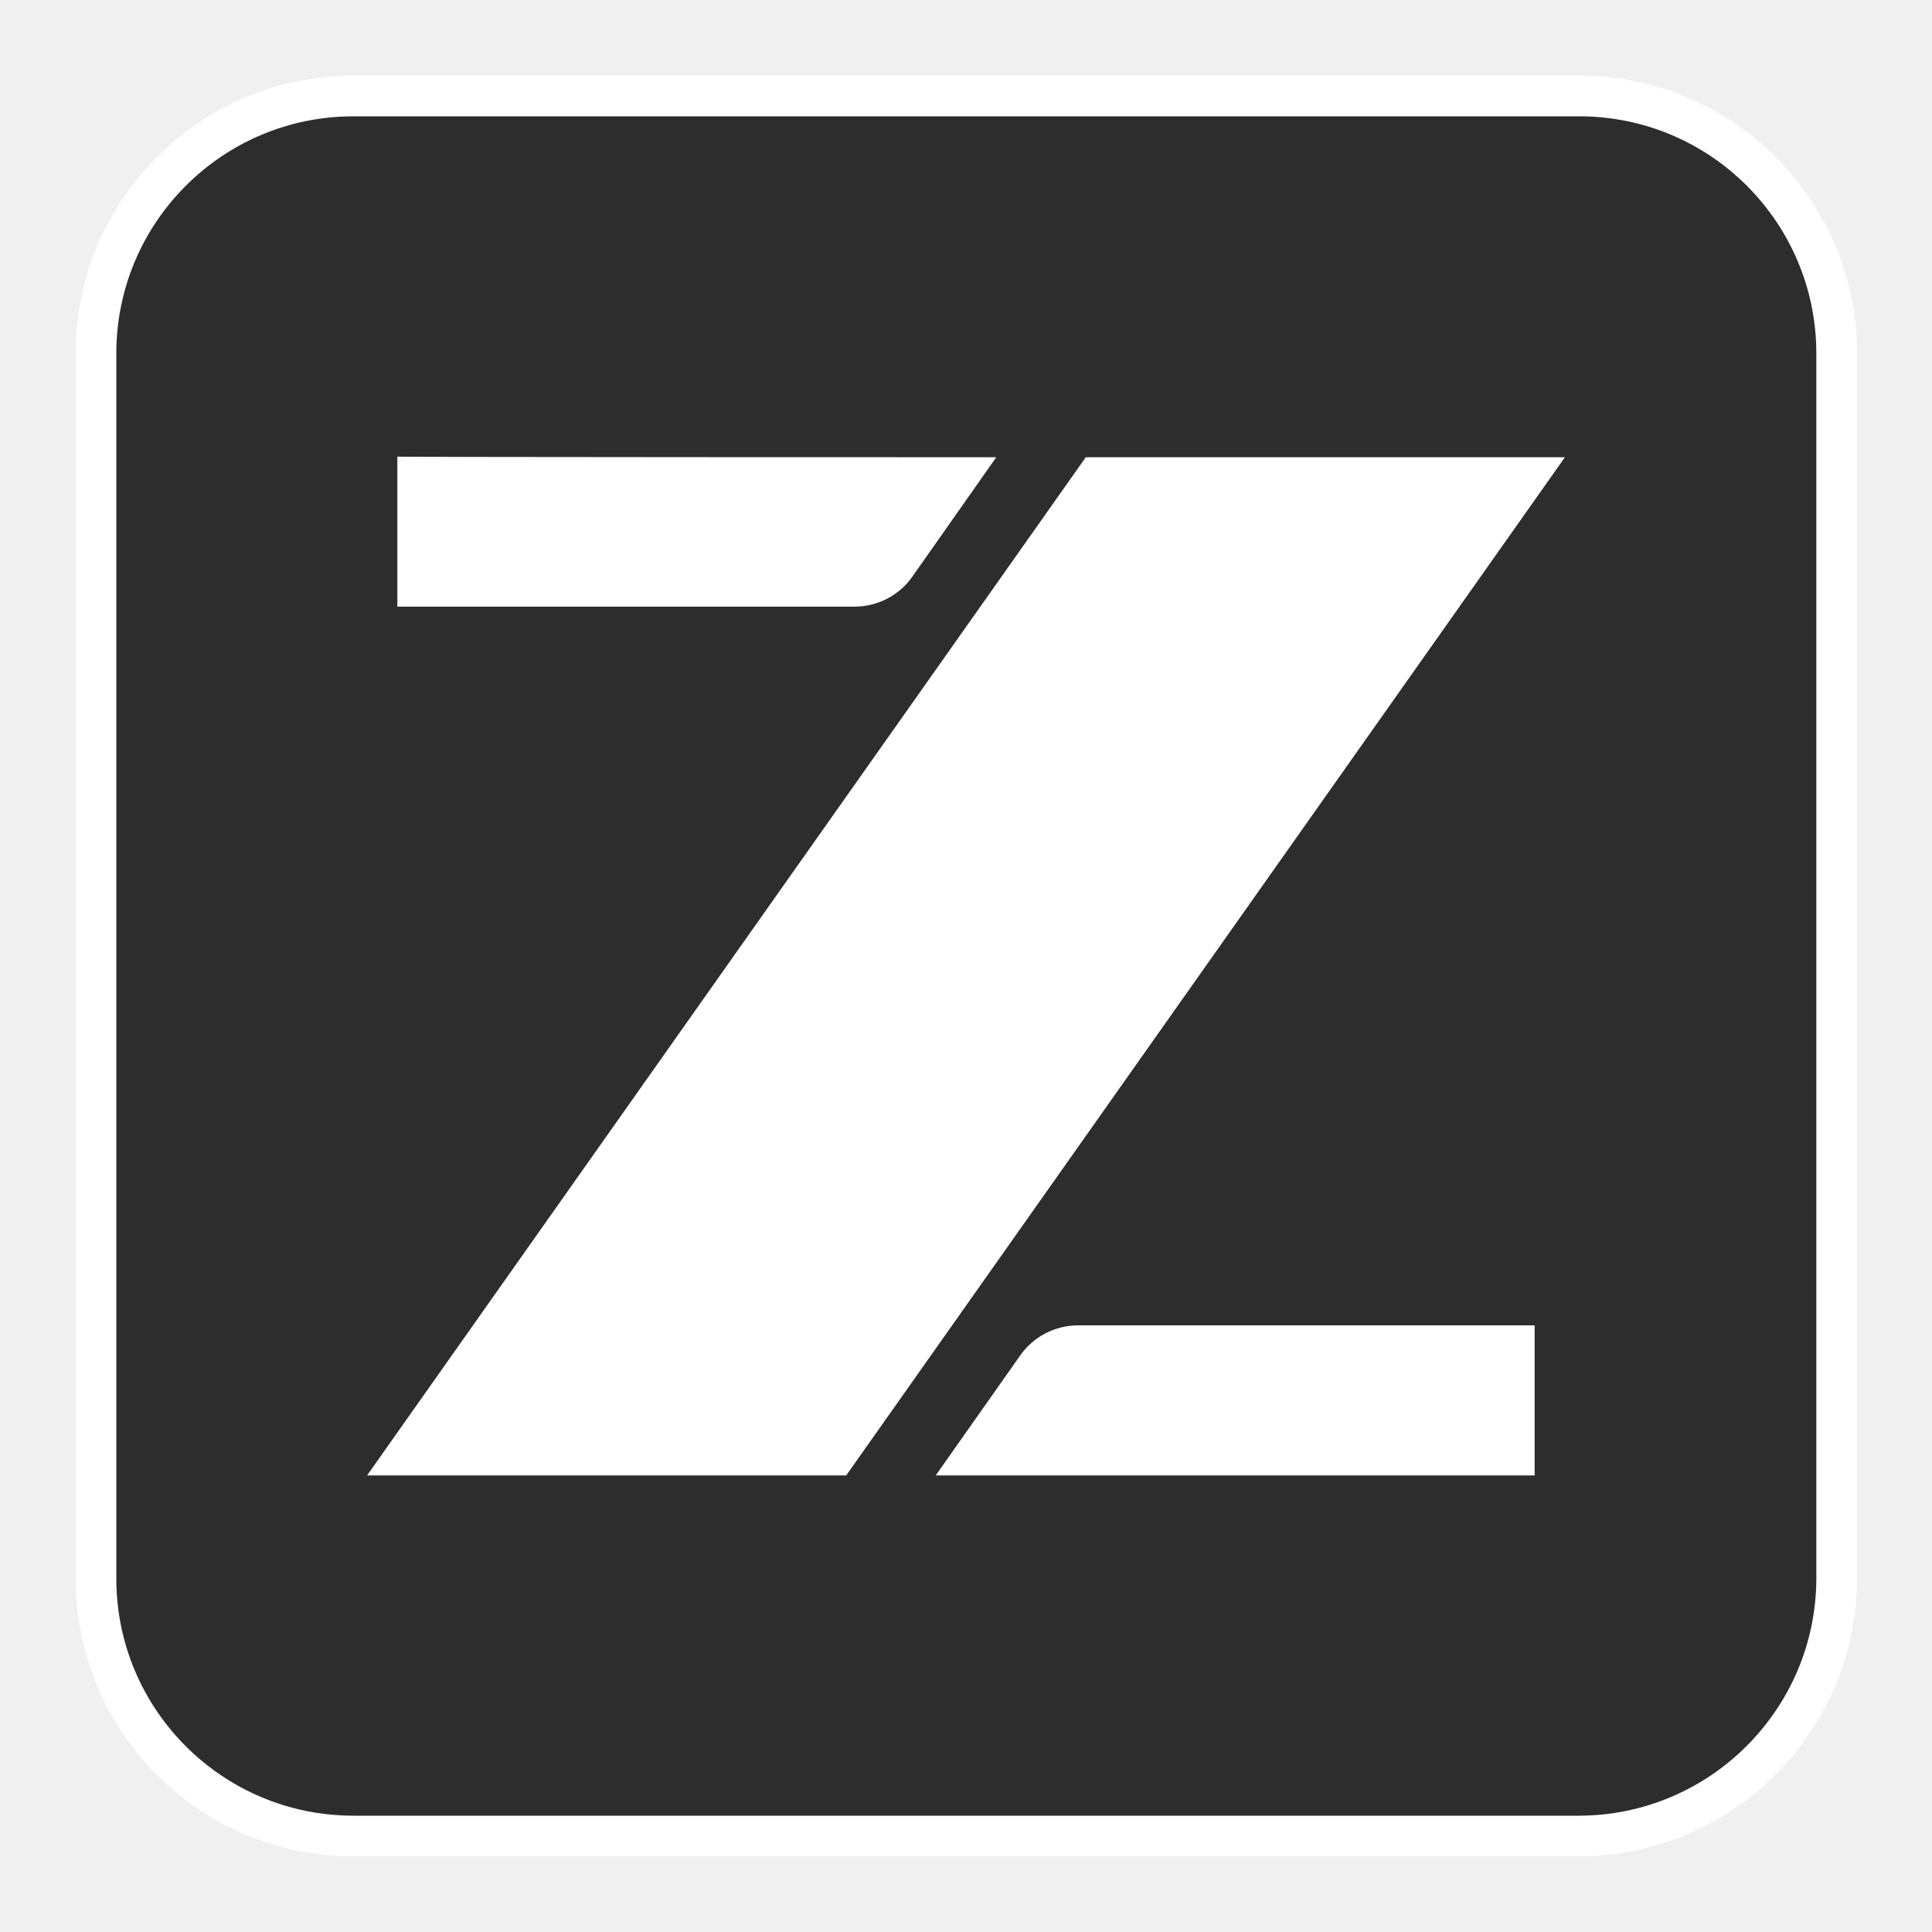
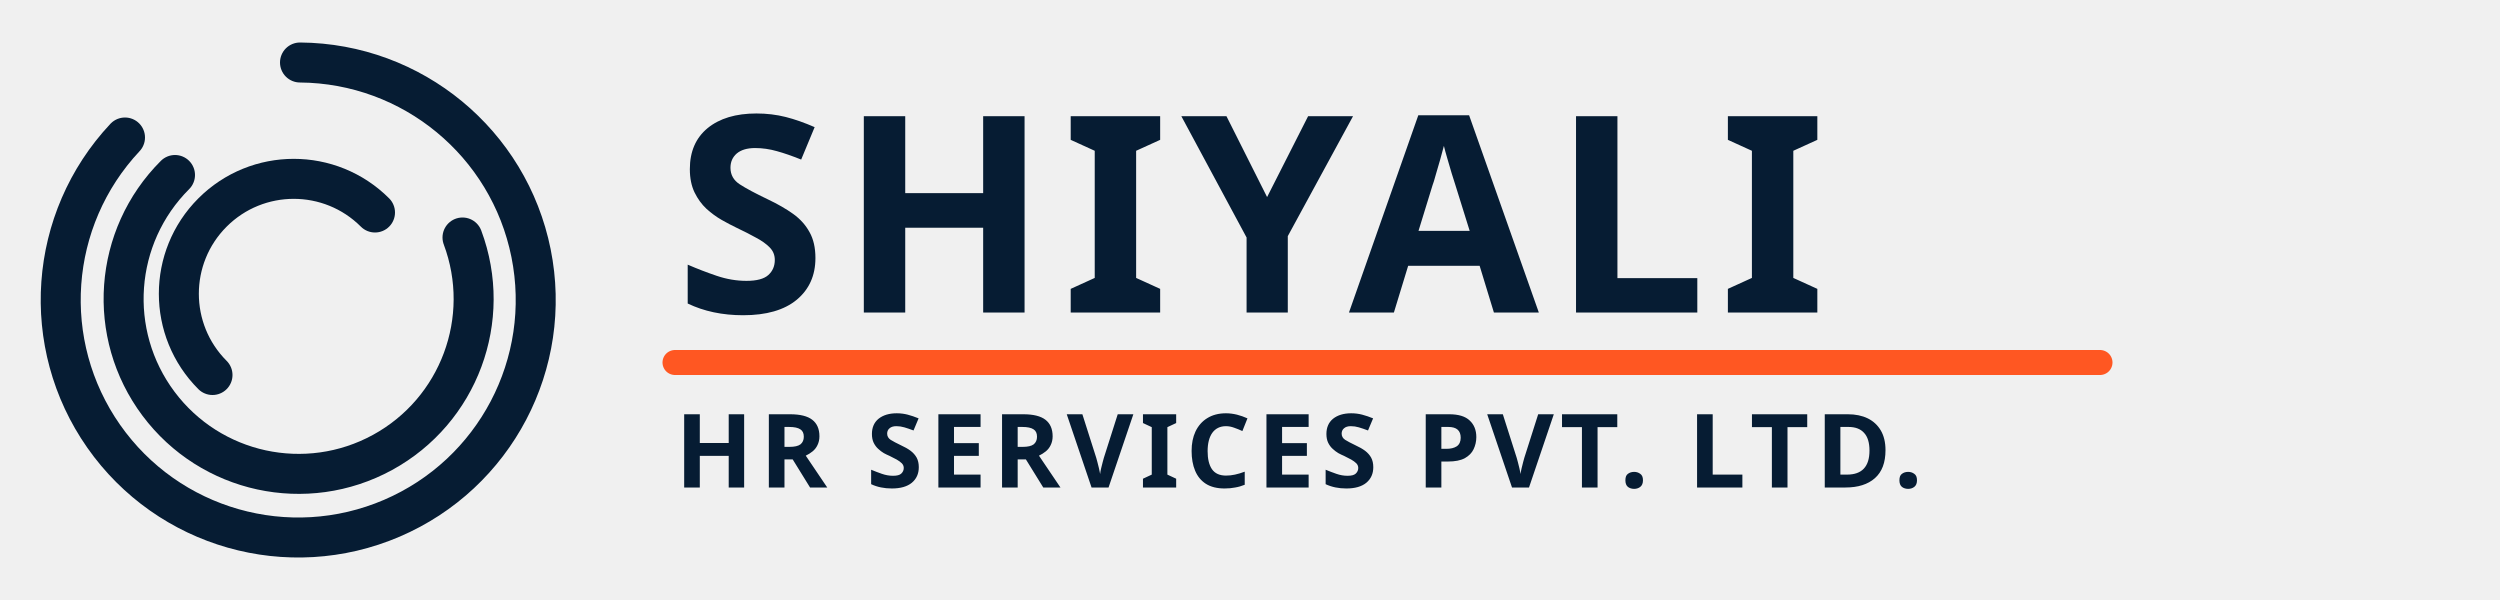
- <svg xmlns="http://www.w3.org/2000/svg" version="1.1" x="0px" y="0px" viewBox="0 0 30 30" style="enable-background:new 0 0 30 30;" xml:space="preserve">
-   <defs>
-     <style type="text/css">
-     .st194{fill:#2D2D2D;stroke:#FFFFFF;stroke-width:0.632;stroke-miterlimit:10;}
-     .st23{fill:#FFFFFF;}
- 
-     .z-breathe {
-       animation: breathe 2.5s ease-in-out infinite;
-     }
- 
-     @keyframes breathe {
-       0%, 100% { opacity: 0.7; }
-       50% { opacity: 1; }
-     }
-   </style>
-   </defs>
-   <g>
-     <path class="st194" d="M24.51,28.51H5.49c-2.21,0-4-1.79-4-4V5.49c0-2.21,1.79-4,4-4h19.03c2.21,0,4,1.79,4,4v19.03     C28.51,26.72,26.72,28.51,24.51,28.51z" />
-     <g class="z-breathe">
-       <path class="st23" d="M15.47,7.1l-1.3,1.85c-0.2,0.29-0.54,0.47-0.9,0.47h-7.1V7.09C6.16,7.1,15.47,7.1,15.47,7.1z" />
-       <polygon class="st23" points="24.3,7.1 13.14,22.91 5.7,22.91 16.86,7.1" />
-       <path class="st23" d="M14.53,22.91l1.31-1.86c0.2-0.29,0.54-0.47,0.9-0.47h7.09v2.33H14.53z" />
-     </g>
+ <svg xmlns="http://www.w3.org/2000/svg" viewBox="0 0 200 48" width="200" height="48" fill="none">
+   <g transform="translate(24, 24)">
+     <path d="M 0,-19 A 19,19 0 1,1 -14,-13" stroke="#061C33" stroke-width="3.2" stroke-linecap="round" fill="none" />
+     <path d="M 13,-5 A 14,14 0 1,1 -10,-10" stroke="#061C33" stroke-width="3.2" stroke-linecap="round" fill="none" />
+     <path d="M -7,6 A 9,9 0 1,1 6,-7" stroke="#061C33" stroke-width="3.2" stroke-linecap="round" fill="none" />
  </g>
+   <text x="54" y="25" font-family="'Google Sans', 'Plus Jakarta Sans', 'Segoe UI', sans-serif" font-weight="800" font-size="22" fill="#061C33" letter-spacing="1">SHIYALI</text>
+   <line x1="54" y1="29" x2="168" y2="29" stroke="#FF5722" stroke-width="2" stroke-linecap="round" />
+   <text x="54" y="39" font-family="'Google Sans', 'Plus Jakarta Sans', 'Segoe UI', sans-serif" font-weight="700" font-size="8.2" fill="#061C33" letter-spacing="0.5">HR SERVICES PVT. LTD.</text>
</svg>
